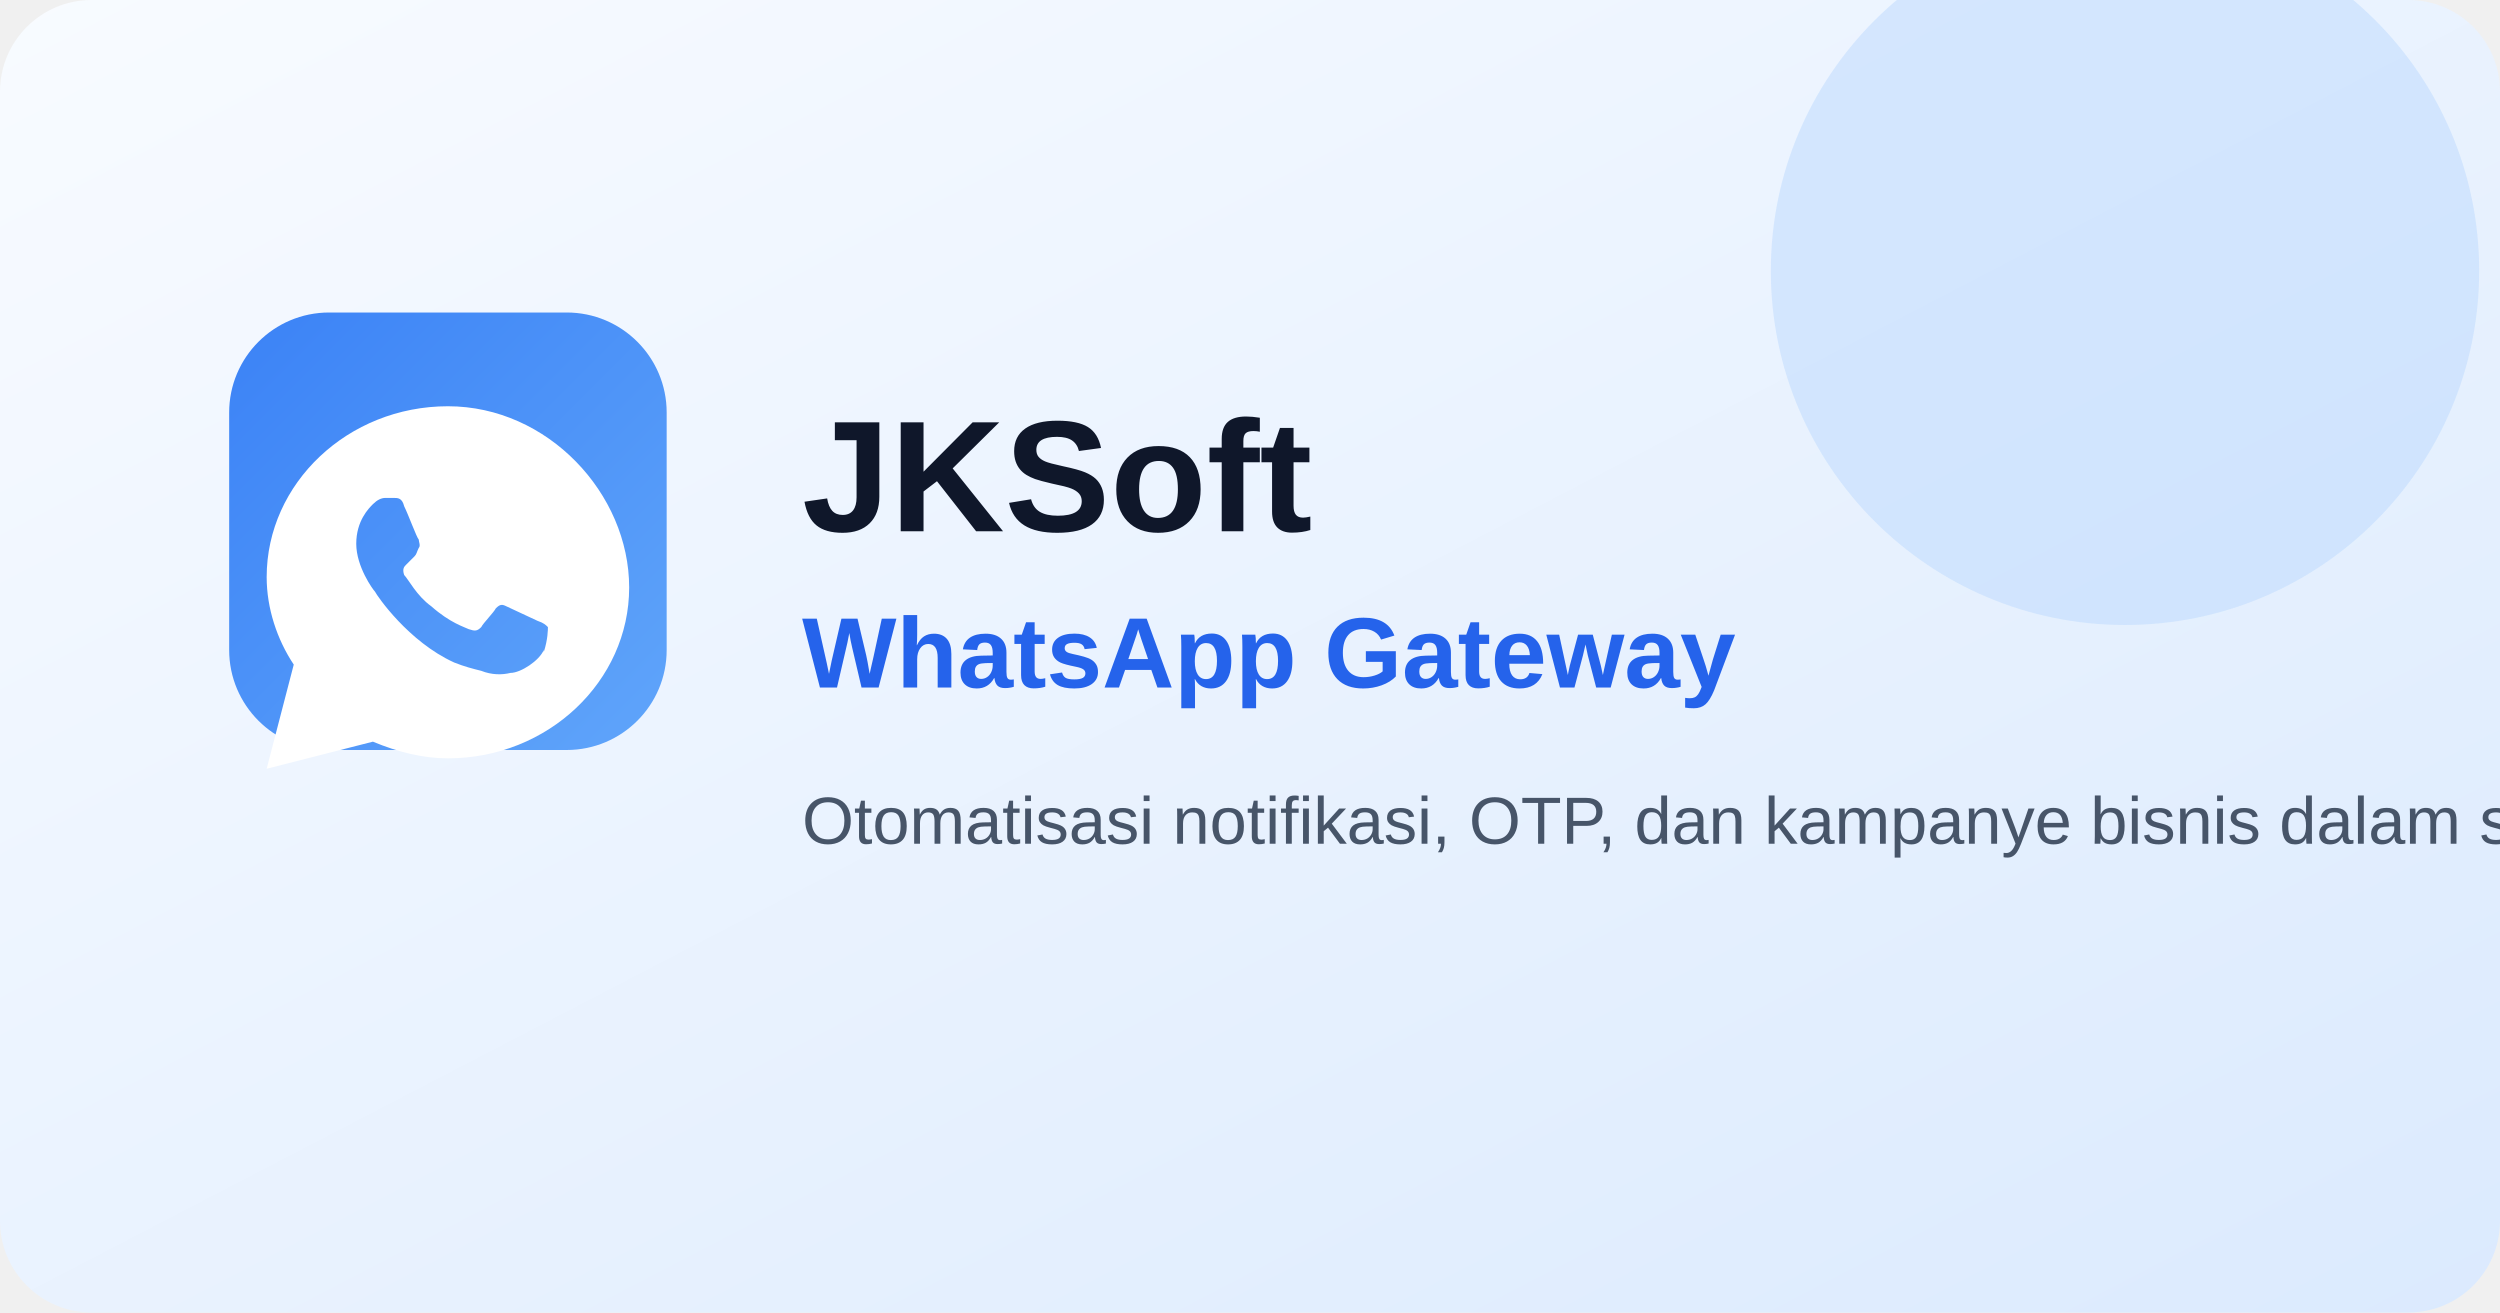
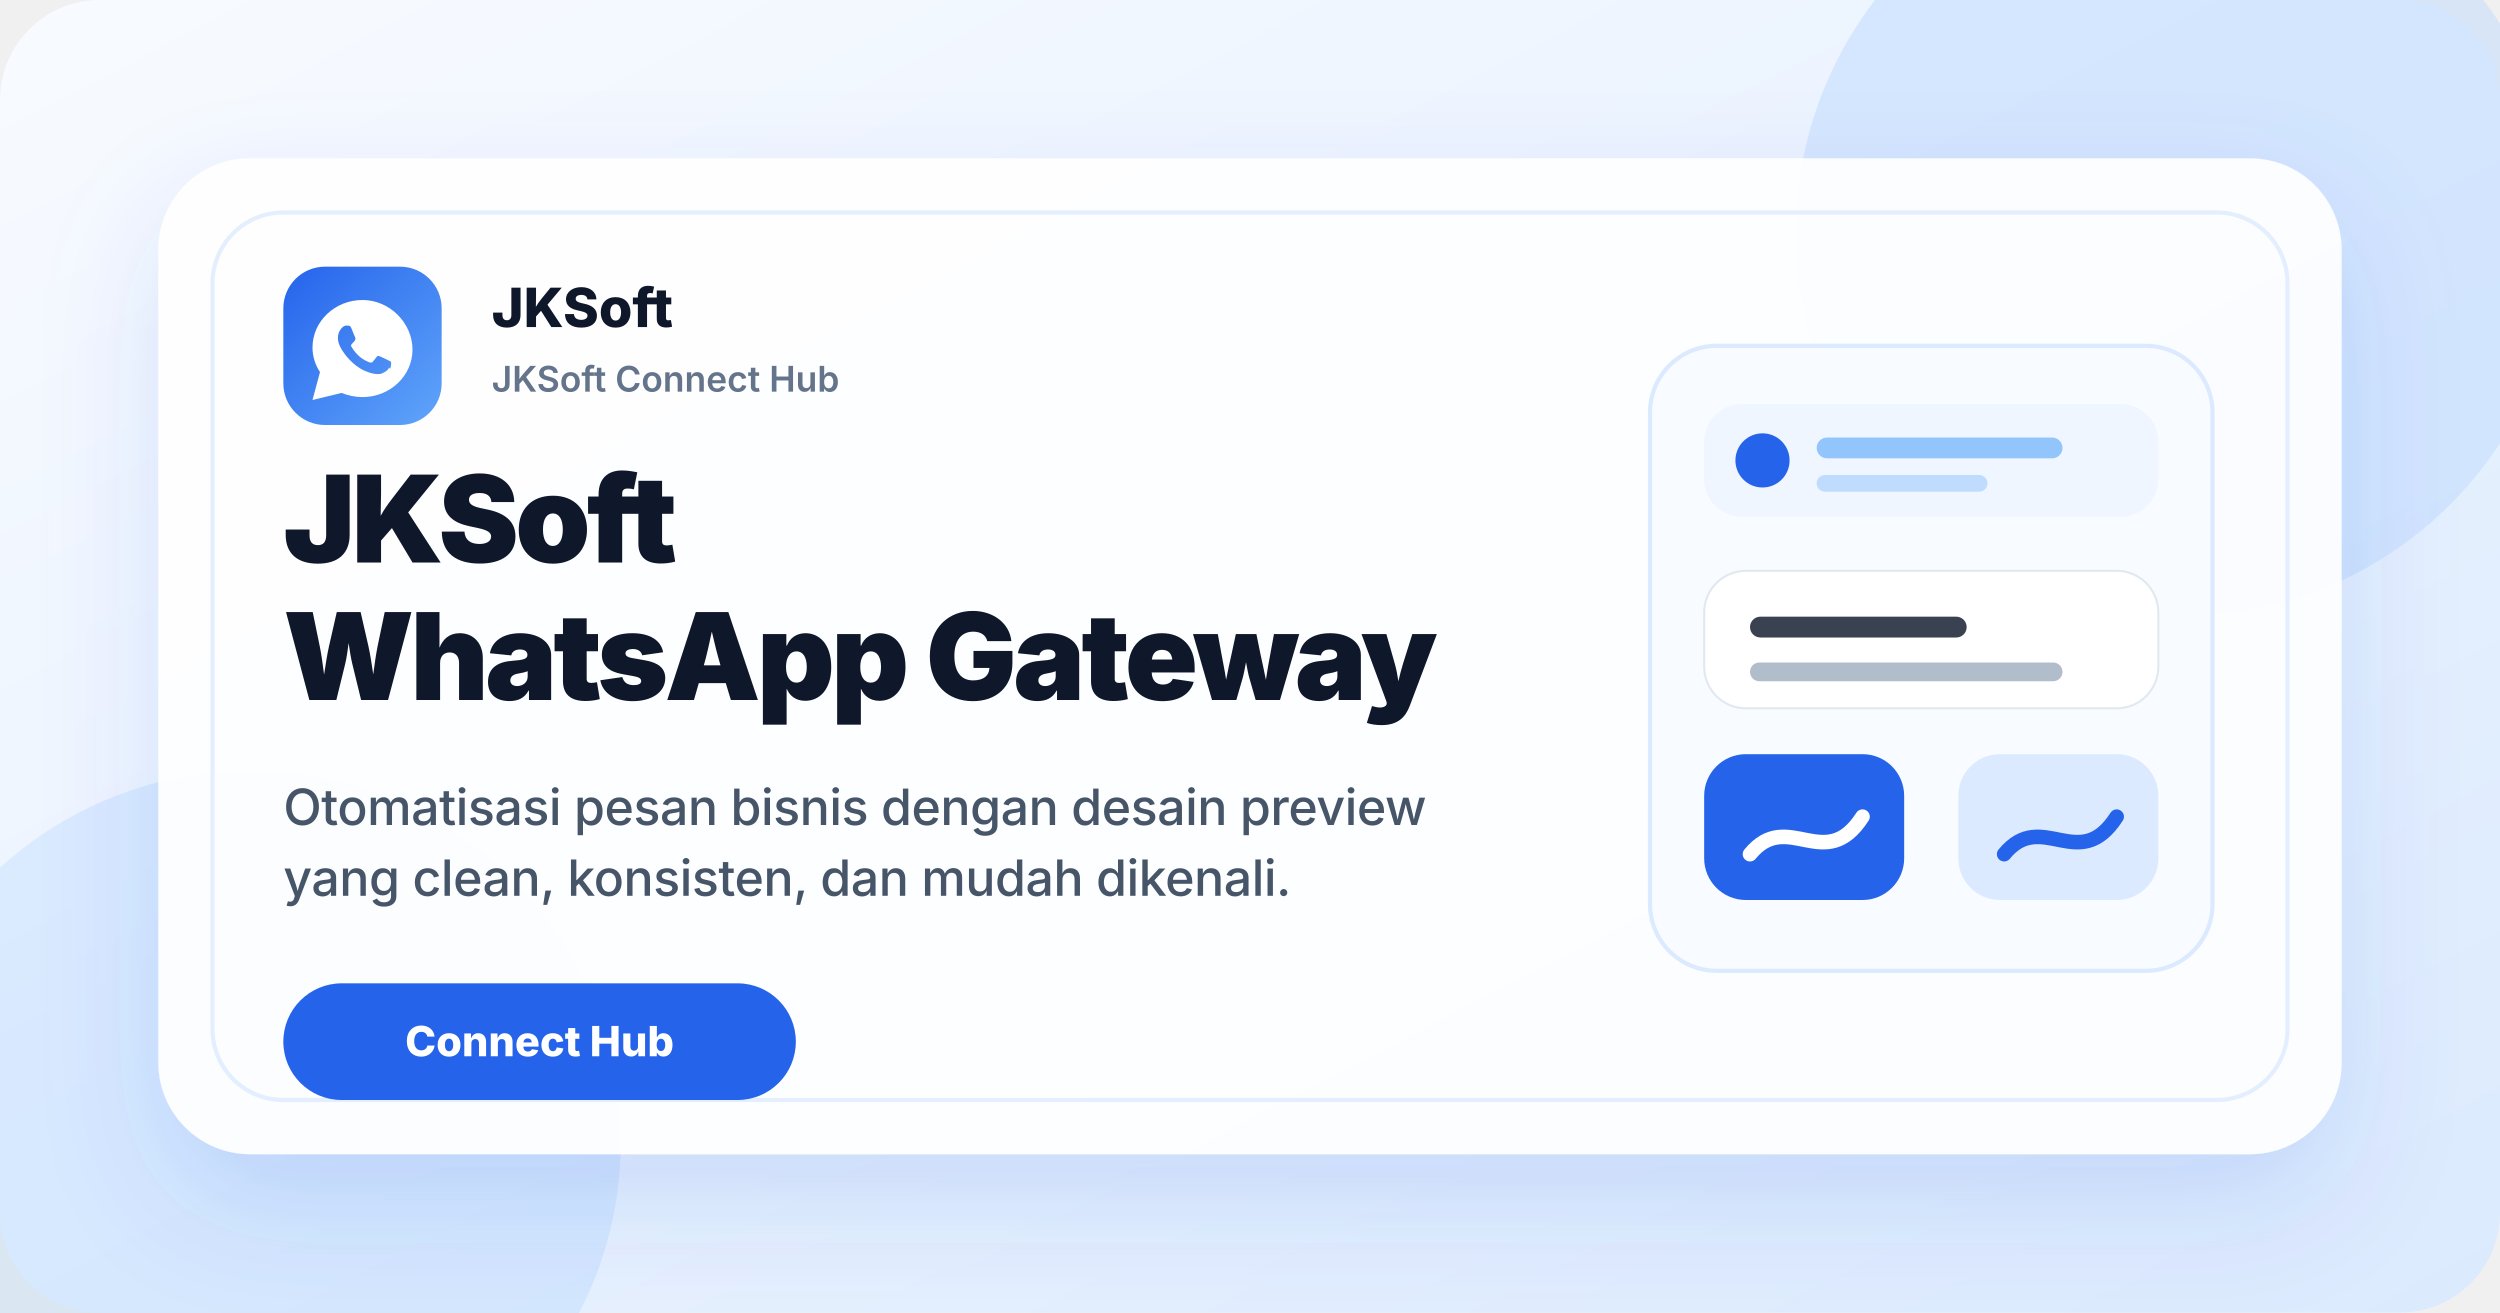
- <svg xmlns="http://www.w3.org/2000/svg" viewBox="0 0 1200 630">
+ <svg xmlns="http://www.w3.org/2000/svg" viewBox="0 0 1200 630" role="img" aria-label="JKSoft Open Graph icon image">
  <defs>
-     <linearGradient id="b" x1="0" y1="0" x2="1" y2="1">
+     <linearGradient id="bg" x1="0" y1="0" x2="1" y2="1">
      <stop offset="0" stop-color="#f8fbff" />
      <stop offset="1" stop-color="#dbeafe" />
    </linearGradient>
-     <linearGradient id="g" x1="0" y1="0" x2="1" y2="1">
-       <stop offset="0" stop-color="#3b82f6" />
+     <linearGradient id="brand" x1="0" y1="0" x2="1" y2="1">
+       <stop offset="0" stop-color="#2563eb" />
      <stop offset="1" stop-color="#60a5fa" />
    </linearGradient>
+     <filter id="softShadow" x="-20%" y="-20%" width="140%" height="140%">
+       <feDropShadow dx="0" dy="24" stdDeviation="28" flood-color="#1d4ed8" flood-opacity="0.14" />
+     </filter>
  </defs>
-   <rect width="1200" height="630" rx="44" fill="url(#b)" />
-   <circle cx="1020" cy="130" r="170" fill="#bfdbfe" opacity=".55" />
-   <rect x="110" y="150" width="210" height="210" rx="48" fill="url(#g)" />
-   <path fill="#fff" d="M215 195c-48 0-87 37-87 82 0 15 5 30 13 42l-13 50 51-13c12 5 24 8 36 8 48 0 87-37 87-82s-39-87-87-87Zm46 117c-2 5-11 11-16 11-4 1-9 1-14-1-4-1-8-2-13-4-22-10-37-32-38-34-1-1-9-12-9-23s6-17 8-19 4-3 6-3h4c2 0 4 0 5 4 2 4 6 15 7 16 0 1 1 3 0 4-1 2-1 3-2 4l-4 4c-1 1-2 2-1 5 2 2 6 10 13 15 9 8 16 10 18 11 3 1 4 1 6-1 1-2 6-7 7-9 2-2 3-2 5-1s13 6 15 7c3 1 4 2 5 3 0 1 0 6-2 12Z" />
-   <text x="385" y="255" fill="#0f172a" font-family="Arial,Helvetica,sans-serif" font-size="76" font-weight="800">JKSoft</text>
-   <text x="385" y="330" fill="#2563eb" font-family="Arial,Helvetica,sans-serif" font-size="48" font-weight="700">WhatsApp Gateway</text>
-   <text x="385" y="405" fill="#475569" font-family="Arial,Helvetica,sans-serif" font-size="32">Otomatisasi notifikasi, OTP, dan kampanye bisnis dalam satu API.</text>
+   <rect width="1200" height="630" rx="48" fill="url(#bg)" />
+   <circle cx="1046" cy="112" r="184" fill="#bfdbfe" opacity="0.52" />
+   <circle cx="120" cy="548" r="178" fill="#93c5fd" opacity="0.22" />
+   <rect x="76" y="76" width="1048" height="478" rx="44" fill="#ffffff" opacity="0.9" filter="url(#softShadow)" />
+   <rect x="102" y="102" width="996" height="426" rx="34" fill="none" stroke="#dbeafe" stroke-width="2" opacity="0.75" />
+   <g transform="translate(136 128)">
+     <rect width="76" height="76" rx="20" fill="url(#brand)" />
+     <path fill="#fff" d="M38 16c-13.2 0-24 10.2-24 22.8 0 4.3 1.3 8.3 3.6 11.8L14 64l14-3.4c3.1 1.3 6.5 2 10 2 13.2 0 24-10.2 24-22.8S51.2 16 38 16Zm12.8 32.4c-.5 1.5-3.1 2.9-4.3 3.1-1.1.1-2.4.1-3.9-.3-.9-.2-2-.6-3.5-1.2-6.2-2.7-10.2-8.8-10.4-9.2-.3-.4-2.5-3.4-2.5-6.5s1.6-4.6 2.2-5.2c.5-.5 1.2-.8 1.6-.8h1.2c.4 0 .9 0 1.4 1.1.5 1.2 1.7 4.3 1.9 4.6.1.3.2.6 0 1.1s-.3.6-.6.9l-1 1.1c-.3.3-.6.6-.2 1.4.4.6 1.6 2.6 3.5 4.3 2.4 2.2 4.4 2.8 5.1 3.1.6.2 1.1.2 1.5-.1.4-.5 1.6-1.9 2-2.5.4-.6.8-.5 1.4-.3.5.1 3.6 1.7 4.3 2 .6.3 1.1.5 1.2.8.1.3.1 1.7-.4 3.3Z" />
+     <text x="100" y="29" fill="#0f172a" font-family="Inter, Arial, Helvetica, sans-serif" font-size="26" font-weight="800">JKSoft</text>
+     <text x="100" y="60" fill="#64748b" font-family="Inter, Arial, Helvetica, sans-serif" font-size="17" font-weight="600">JKSoft Connect Hub</text>
+   </g>
+   <g transform="translate(136 270)">
+     <text fill="#0f172a" font-family="Inter, Arial, Helvetica, sans-serif" font-size="58" font-weight="900" letter-spacing="-1.8">
+       <tspan x="0" y="0">JKSoft</tspan>
+       <tspan x="0" y="66">WhatsApp Gateway</tspan>
+     </text>
+     <text fill="#475569" font-family="Inter, Arial, Helvetica, sans-serif" font-size="24" font-weight="500" letter-spacing="-0.2">
+       <tspan x="0" y="126">Otomatisasi pesan bisnis dengan desain preview</tspan>
+       <tspan x="0" y="160">yang clean, konsisten, dan mudah dikenali.</tspan>
+     </text>
+     <rect x="0" y="202" width="246" height="56" rx="28" fill="#2563eb" />
+     <text x="123" y="237" fill="#ffffff" font-family="Inter, Arial, Helvetica, sans-serif" font-size="20" font-weight="800" text-anchor="middle">Connect Hub</text>
+   </g>
+   <g transform="translate(792 166)">
+     <rect width="270" height="300" rx="32" fill="#f8fbff" stroke="#dbeafe" stroke-width="2" />
+     <rect x="26" y="28" width="218" height="54" rx="18" fill="#eff6ff" />
+     <circle cx="54" cy="55" r="13" fill="#2563eb" />
+     <rect x="80" y="44" width="118" height="10" rx="5" fill="#93c5fd" />
+     <rect x="80" y="62" width="82" height="8" rx="4" fill="#bfdbfe" />
+     <rect x="26" y="108" width="218" height="66" rx="20" fill="#ffffff" stroke="#e2e8f0" />
+     <rect x="48" y="130" width="104" height="10" rx="5" fill="#0f172a" opacity="0.82" />
+     <rect x="48" y="152" width="150" height="9" rx="4.5" fill="#94a3b8" opacity="0.72" />
+     <rect x="26" y="196" width="96" height="70" rx="20" fill="#2563eb" />
+     <rect x="148" y="196" width="96" height="70" rx="20" fill="#dbeafe" />
+     <path d="M48 244c18-22 36 10 54-18" fill="none" stroke="#ffffff" stroke-width="7" stroke-linecap="round" />
+     <path d="M170 244c18-22 36 10 54-18" fill="none" stroke="#2563eb" stroke-width="7" stroke-linecap="round" />
+   </g>
</svg>
